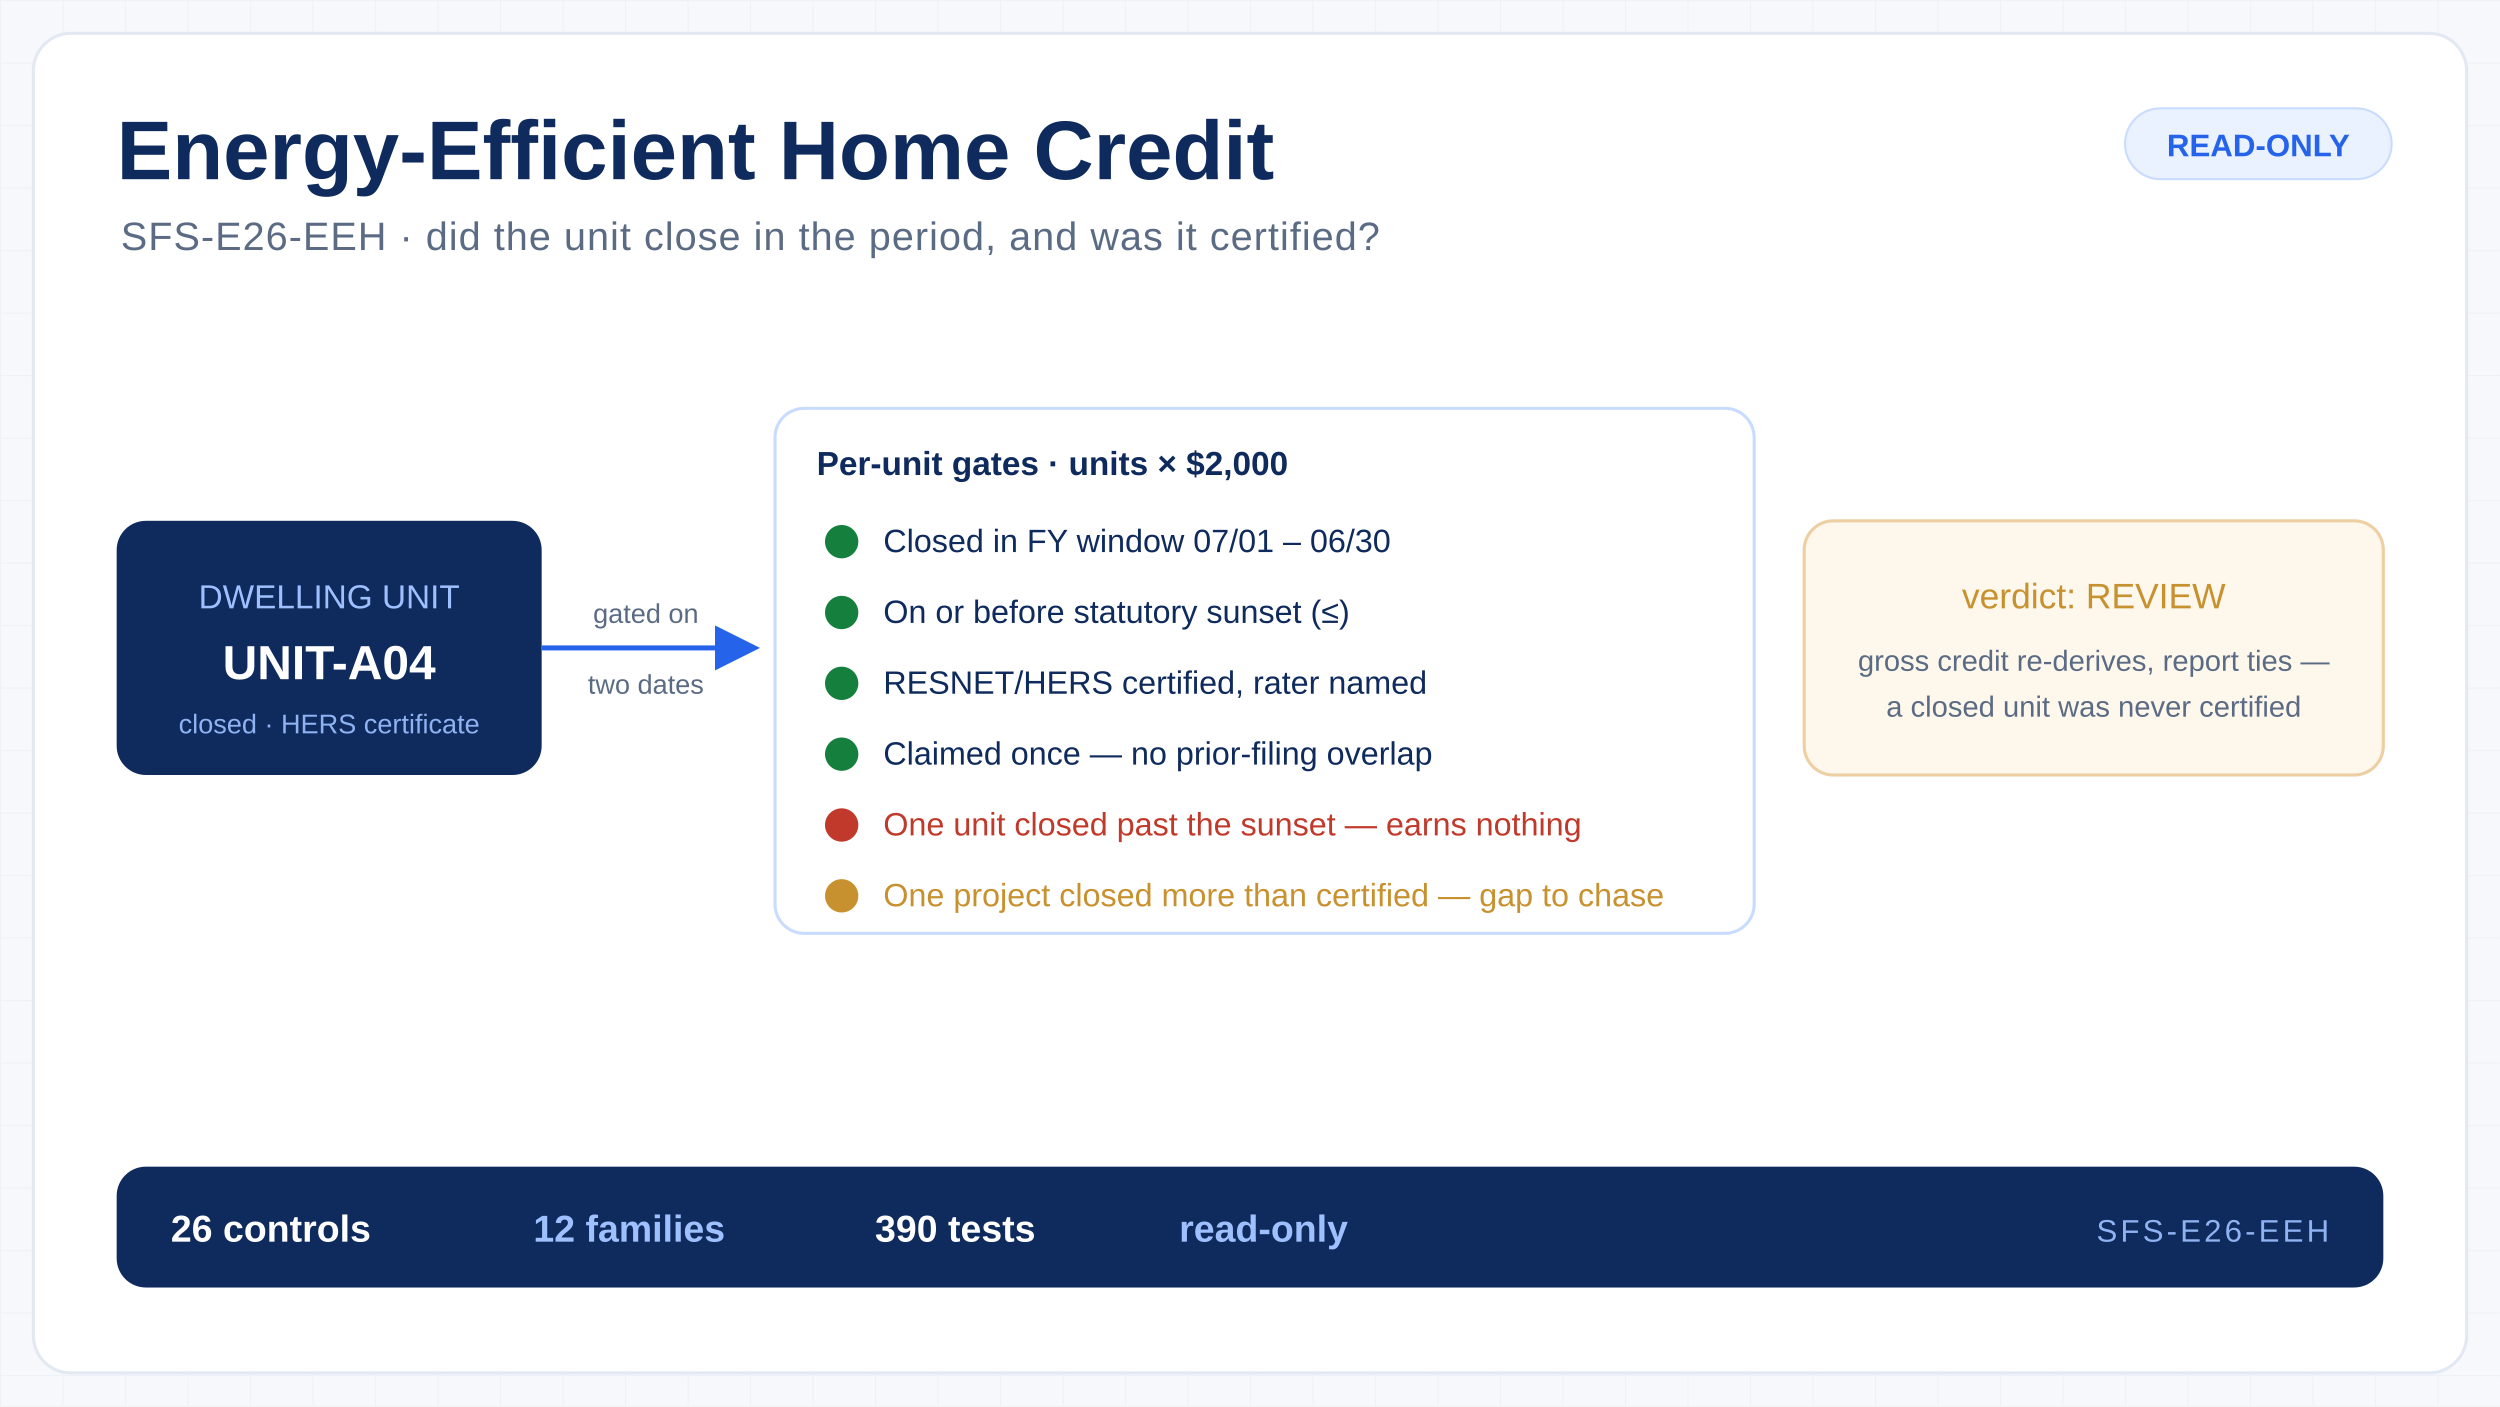
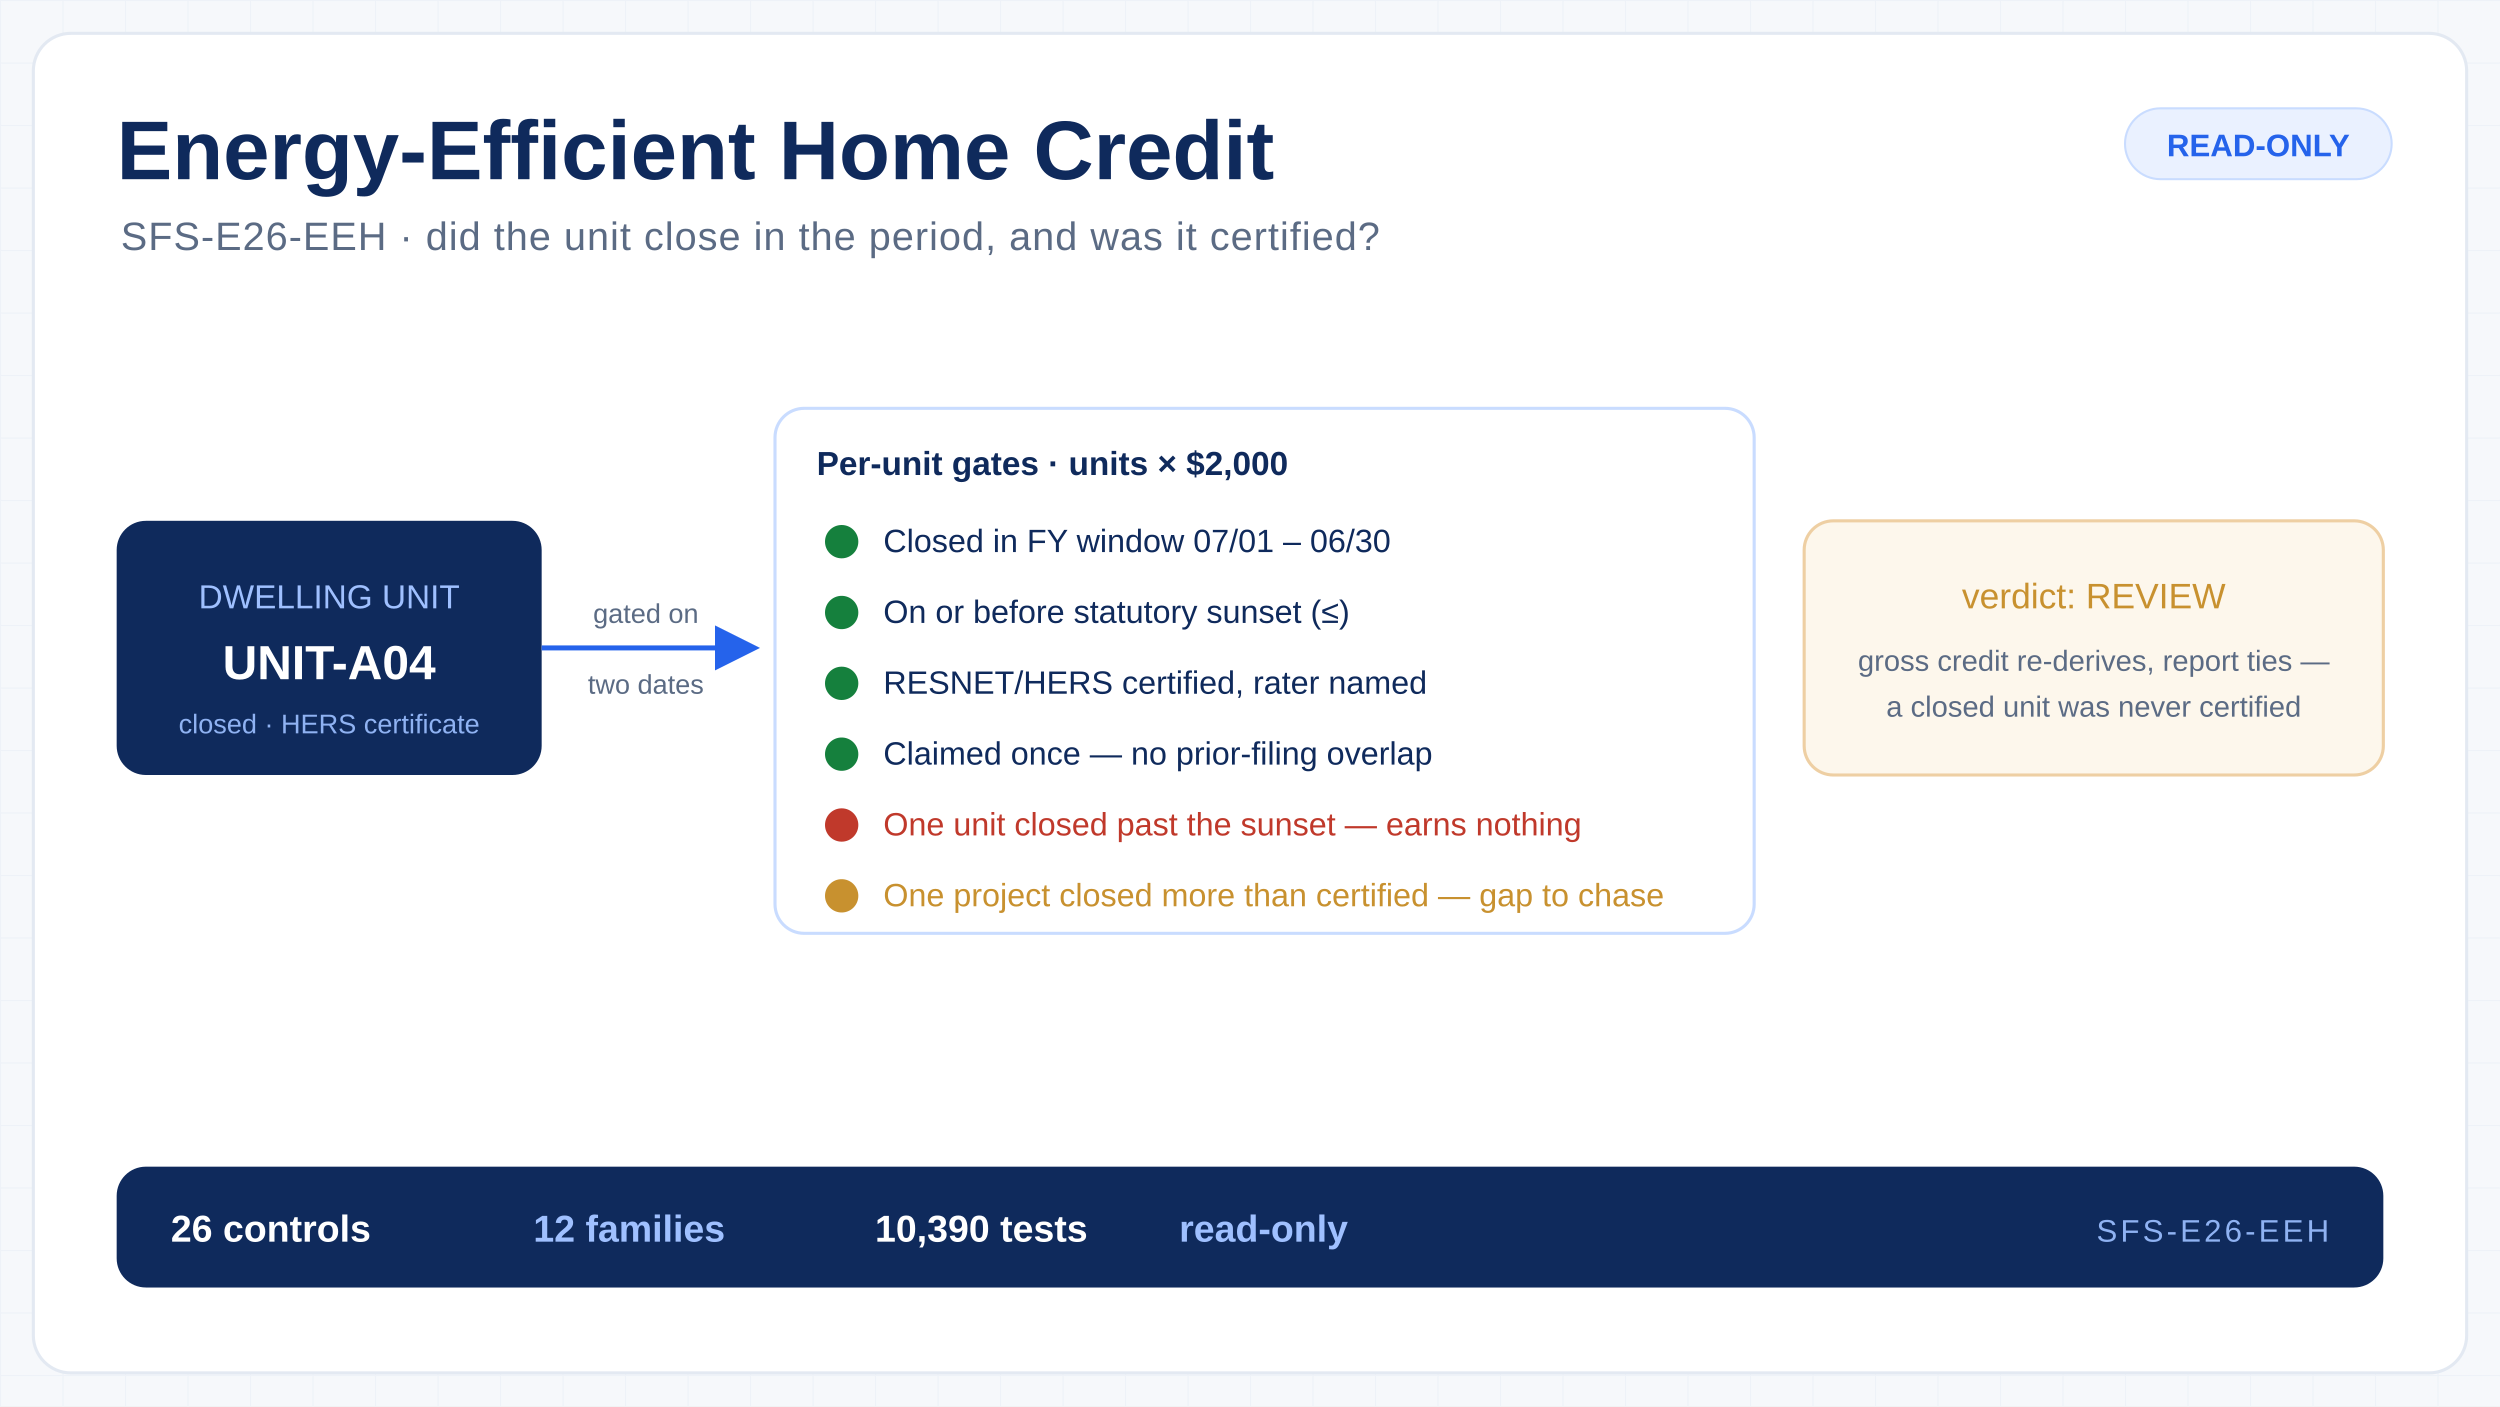
<svg xmlns="http://www.w3.org/2000/svg" viewBox="0 0 1200 675" width="1200" height="675" font-family="'Segoe UI',system-ui,-apple-system,Arial,sans-serif" role="img" aria-label="Energy-Efficient Home Credit engine tile: each claimed dwelling gated on its close-of-escrow date and RESNET/HERS certification, the gross credit re-derived as qualifying units times the dated statutory per-unit rate.">
  <defs>
    <pattern id="grid-eeh" width="30" height="30" patternUnits="userSpaceOnUse">
      <path d="M30 0H0V30" fill="none" stroke="#eef2f8" stroke-width="1" />
    </pattern>
    <marker id="arw-eeh" markerWidth="9" markerHeight="9" refX="7" refY="4.5" orient="auto">
      <path d="M0 0L9 4.5L0 9Z" fill="#2563eb" />
    </marker>
  </defs>
  <rect width="1200" height="675" fill="#f6f8fb" />
  <rect width="1200" height="675" fill="url(#grid-eeh)" />
  <rect x="16" y="16" width="1168" height="643" rx="18" fill="#ffffff" stroke="#e3e9f2" stroke-width="1.5" />
  <text x="56" y="86" font-size="40" font-weight="700" fill="#0f2a5c">Energy-Efficient Home Credit</text>
  <text x="58" y="120" font-size="19" fill="#5b6b84" letter-spacing="0.5">SFS-E26-EEH · did the unit close in the period, and was it certified?</text>
  <rect x="1020" y="52" width="128" height="34" rx="17" fill="#eaf1ff" stroke="#c9dcff" />
  <text x="1084" y="75" font-size="15" font-weight="600" fill="#2563eb" text-anchor="middle">READ-ONLY</text>
  <rect x="56" y="250" width="204" height="122" rx="14" fill="#0f2a5c" />
  <text x="158" y="292" font-size="16" fill="#9fc0ff" text-anchor="middle">DWELLING UNIT</text>
  <text x="158" y="326" font-size="23" font-weight="700" fill="#ffffff" text-anchor="middle">UNIT-A04</text>
  <text x="158" y="352" font-size="13" fill="#8fb2f2" text-anchor="middle">closed · HERS certificate</text>
  <path d="M260 311H360" fill="none" stroke="#2563eb" stroke-width="2.4" marker-end="url(#arw-eeh)" />
  <text x="310" y="299" font-size="13" fill="#5b6b84" text-anchor="middle">gated on</text>
  <text x="310" y="333" font-size="13" fill="#5b6b84" text-anchor="middle">two dates</text>
  <rect x="372" y="196" width="470" height="252" rx="14" fill="#ffffff" stroke="#c9dcff" stroke-width="1.5" />
  <text x="392" y="228" font-size="16" font-weight="700" fill="#0f2a5c">Per-unit gates · units × $2,000</text>
  <g font-size="15.5" fill="#0f2a5c">
    <circle cx="404" cy="260" r="8" fill="#15803d" />
    <text x="424" y="265">Closed in FY window 07/01 – 06/30</text>
    <circle cx="404" cy="294" r="8" fill="#15803d" />
    <text x="424" y="299">On or before statutory sunset (≤)</text>
    <circle cx="404" cy="328" r="8" fill="#15803d" />
    <text x="424" y="333">RESNET/HERS certified, rater named</text>
    <circle cx="404" cy="362" r="8" fill="#15803d" />
    <text x="424" y="367">Claimed once — no prior-filing overlap</text>
    <circle cx="404" cy="396" r="8" fill="#c0392b" />
    <text x="424" y="401" fill="#c0392b">One unit closed past the sunset — earns nothing</text>
    <circle cx="404" cy="430" r="8" fill="#c8912f" />
    <text x="424" y="435" fill="#c8912f">One project closed more than certified — gap to chase</text>
  </g>
  <rect x="866" y="250" width="278" height="122" rx="14" fill="#fdf7ec" stroke="#eecfa3" stroke-width="1.5" />
  <text x="1005" y="292" font-size="17" fill="#c8912f" text-anchor="middle">verdict: REVIEW</text>
  <text x="1005" y="322" font-size="14" fill="#5b6b84" text-anchor="middle">gross credit re-derives, report ties —</text>
  <text x="1005" y="344" font-size="14" fill="#5b6b84" text-anchor="middle">a closed unit was never certified</text>
  <rect x="56" y="560" width="1088" height="58" rx="14" fill="#0f2a5c" />
  <text x="82" y="596" font-size="18" font-weight="600" fill="#ffffff">26 controls</text>
  <text x="256" y="596" font-size="18" font-weight="600" fill="#9fc0ff">12 families</text>
-   <text x="420" y="596" font-size="18" font-weight="600" fill="#ffffff">390 tests</text>
+   <text x="420" y="596" font-size="18" font-weight="600" fill="#ffffff">10,390 tests</text>
  <text x="566" y="596" font-size="18" font-weight="600" fill="#9fc0ff">read-only</text>
  <text x="1118" y="596" font-size="15" fill="#8fb2f2" text-anchor="end" letter-spacing="1.5">SFS-E26-EEH</text>
</svg>
